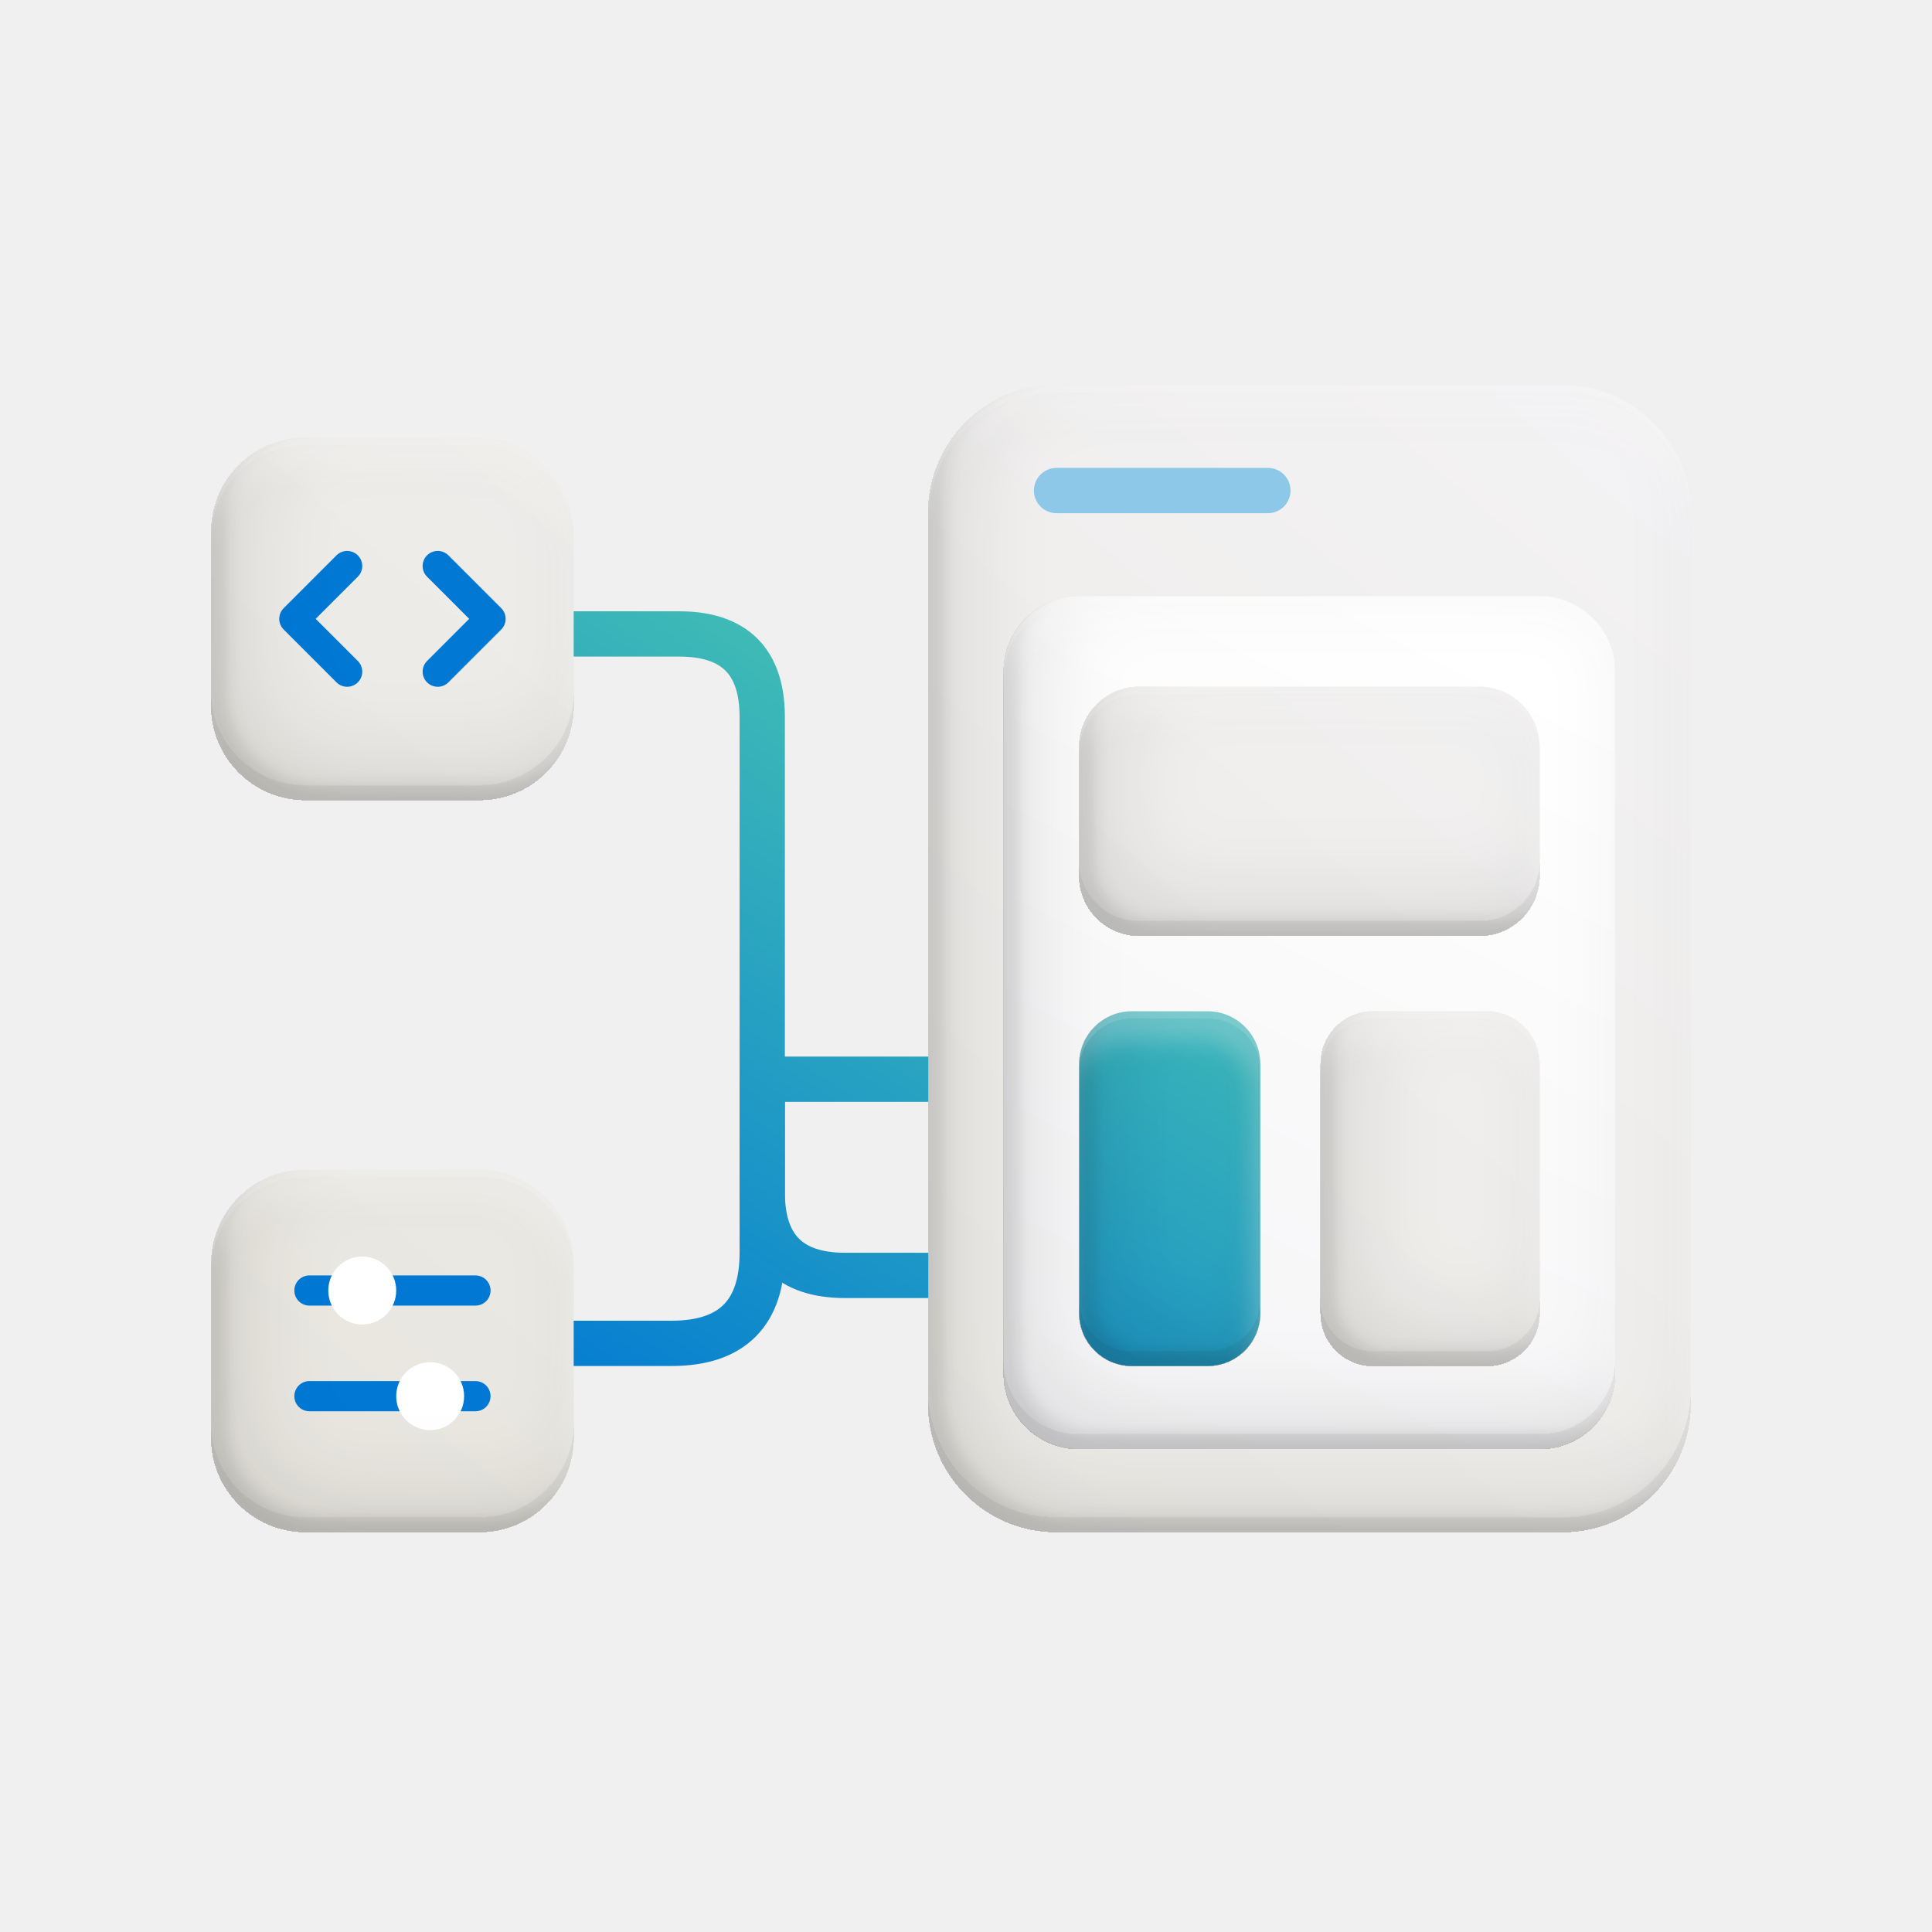
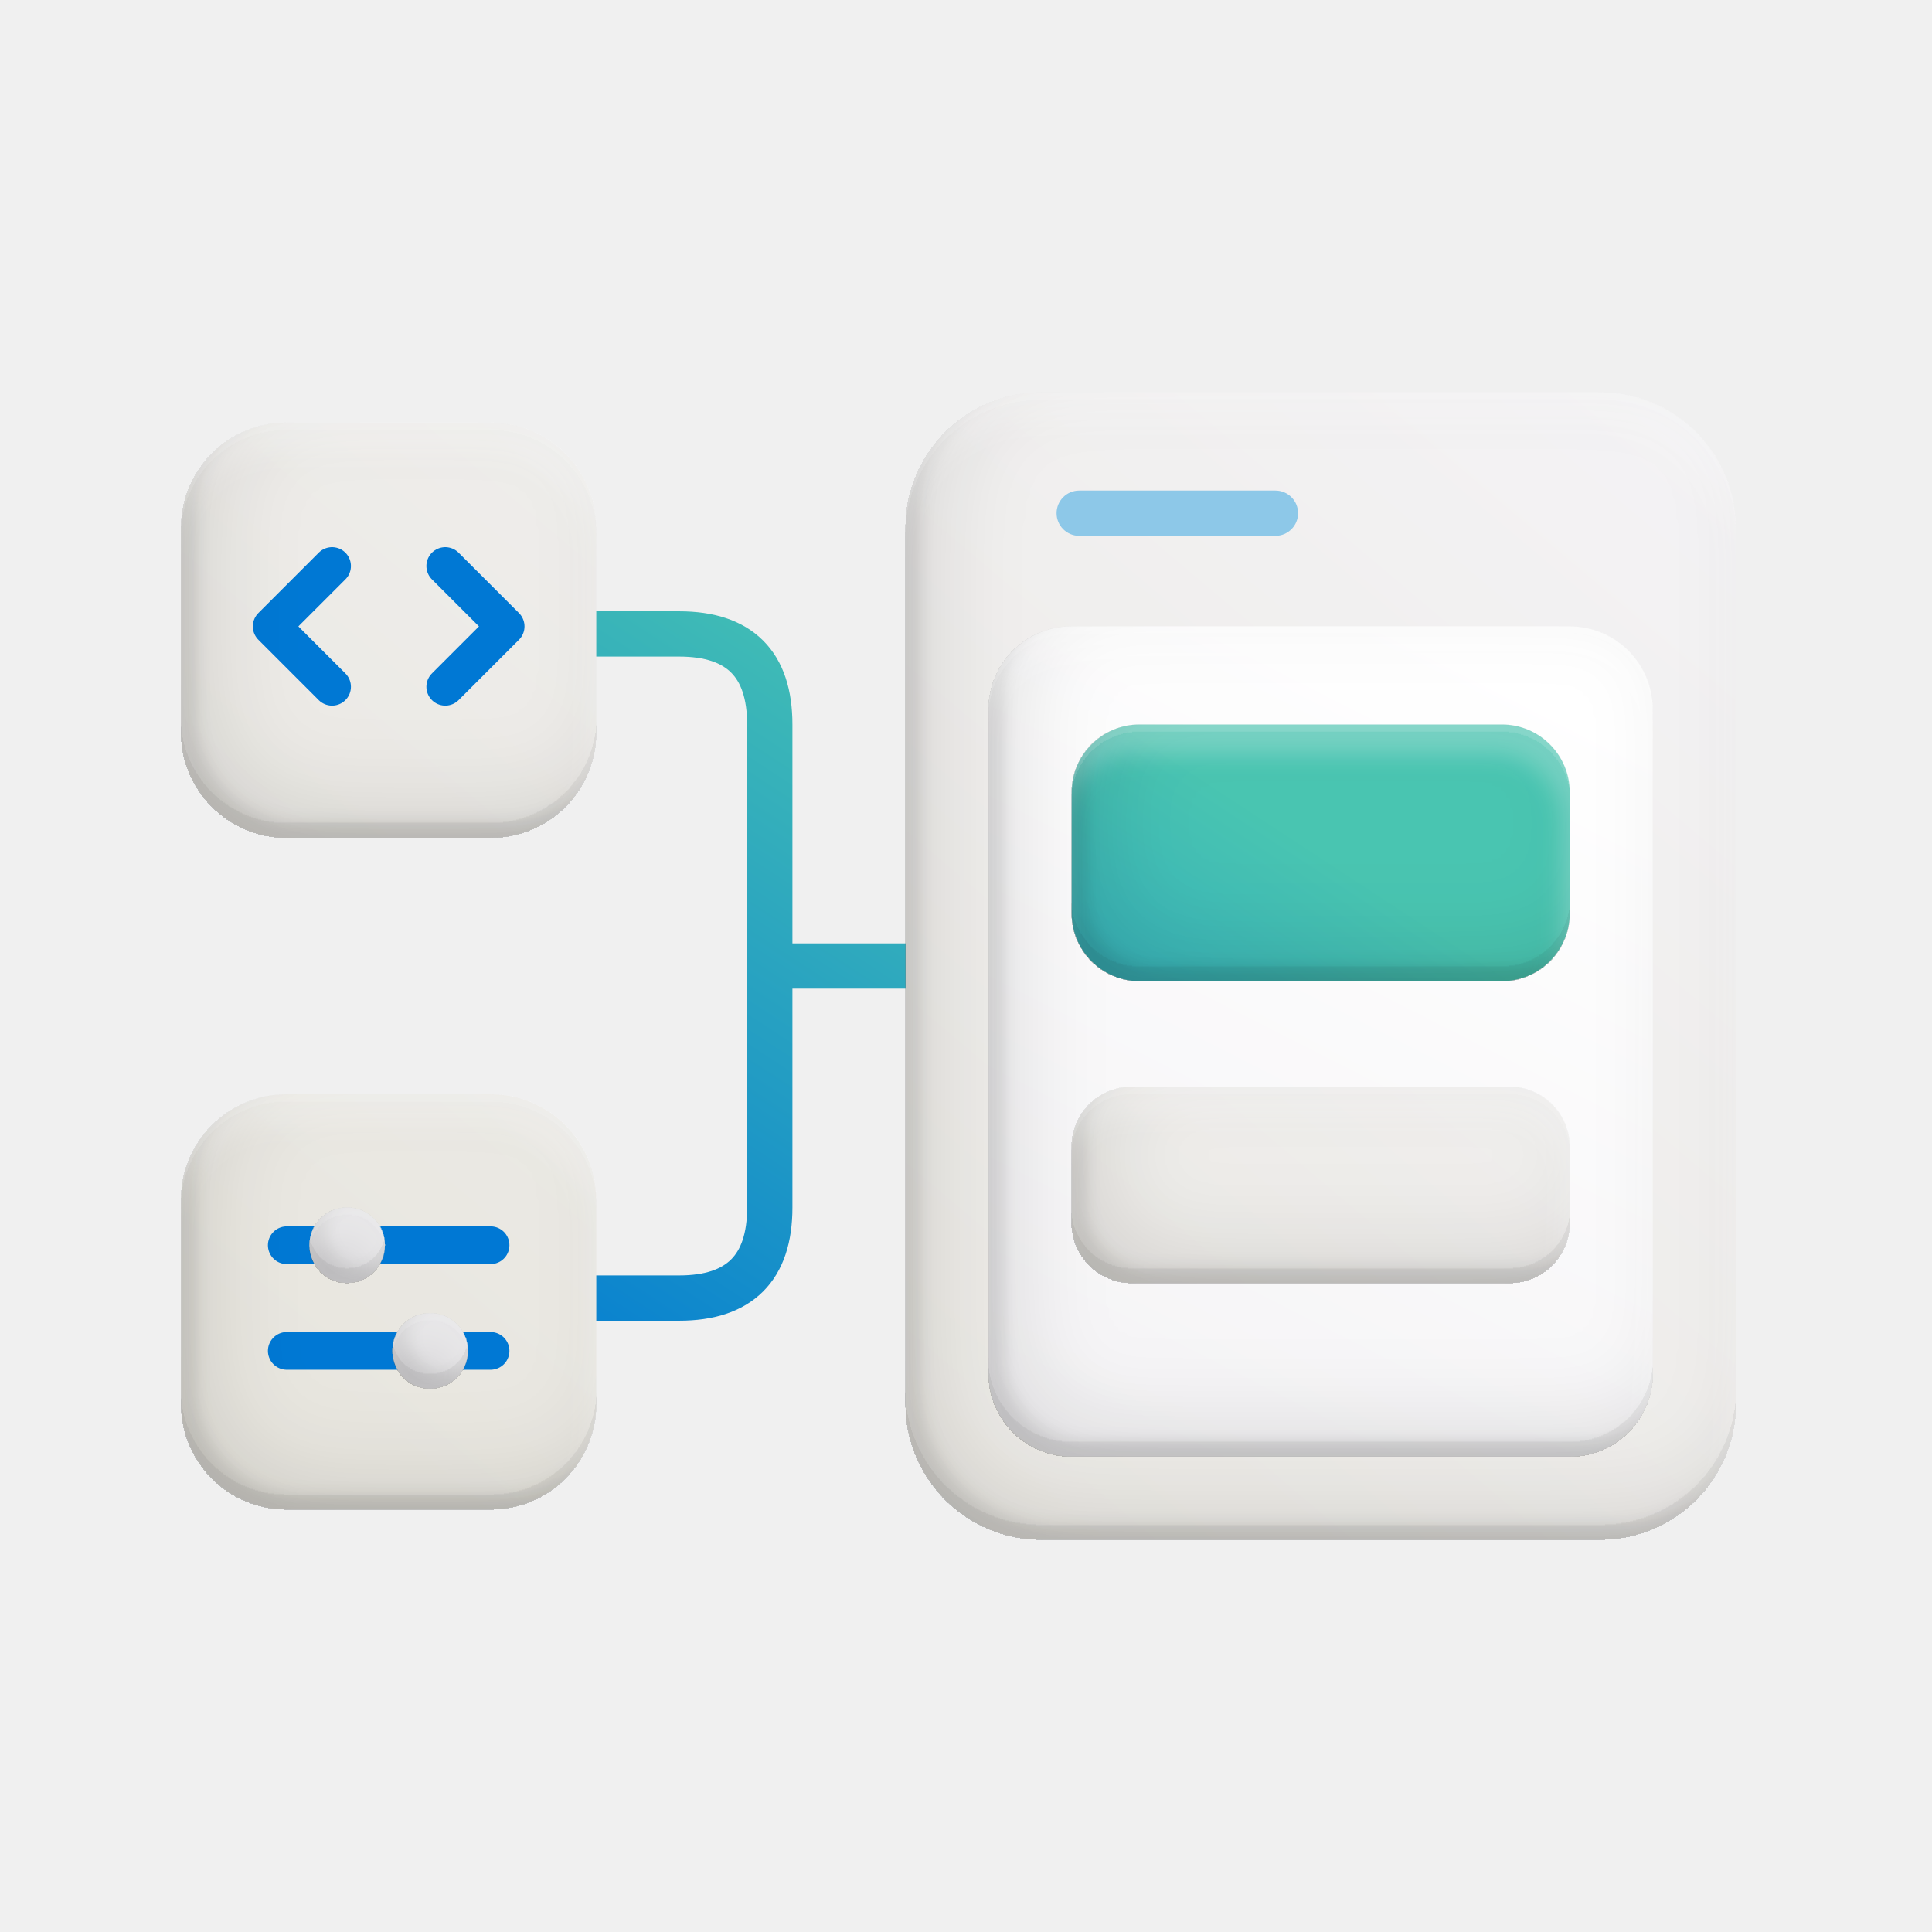
<svg xmlns="http://www.w3.org/2000/svg" width="512" height="512" viewBox="0 0 512 512" fill="none" role="img" aria-labelledby="assemble-title assemble-description">
  <defs>
-     <linearGradient id="assemble-neutral" x1="432" y1="96" x2="150" y2="430" gradientUnits="userSpaceOnUse">
+     <linearGradient id="assemble-neutral" data-art-material="shell" x1="432" y1="96" x2="150" y2="430" gradientUnits="userSpaceOnUse">
      <stop stop-color="#F4F3F5" />
      <stop offset="1" stop-color="#E8E6DF" />
    </linearGradient>
-     <linearGradient id="assemble-highlight" x1="366" y1="156" x2="250" y2="384" gradientUnits="userSpaceOnUse">
+     <linearGradient id="assemble-highlight" data-art-material="recess" x1="366" y1="156" x2="250" y2="384" gradientUnits="userSpaceOnUse">
      <stop stop-color="white" />
      <stop offset="1" stop-color="#F4F3F5" />
    </linearGradient>
-     <linearGradient id="assemble-azure" x1="422" y1="32" x2="160" y2="432" gradientUnits="userSpaceOnUse">
+     <linearGradient id="assemble-azure" data-art-material="accent" x1="422" y1="32" x2="160" y2="432" gradientUnits="userSpaceOnUse">
      <stop offset="0.421" stop-color="#49C5B1" />
      <stop offset="0.934" stop-color="#0078D4" />
    </linearGradient>
    <filter id="assemble-bevel" x="-15%" y="-15%" width="130%" height="130%" color-interpolation-filters="sRGB">
      <feFlood flood-opacity="0" result="BackgroundImageFix" />
      <feBlend mode="normal" in="SourceGraphic" in2="BackgroundImageFix" result="shape" />
      <feColorMatrix in="SourceAlpha" type="matrix" values="0 0 0 0 0 0 0 0 0 0 0 0 0 0 0 0 0 0 127 0" result="hardAlpha" />
      <feOffset dx="4" dy="-4" />
      <feGaussianBlur stdDeviation="2" />
      <feComposite in2="hardAlpha" operator="arithmetic" k2="-1" k3="1" />
      <feColorMatrix type="matrix" values="0 0 0 0 0 0 0 0 0 0 0 0 0 0 0 0 0 0 0.1 0" />
      <feBlend mode="multiply" in2="shape" result="edge" />
      <feColorMatrix in="SourceAlpha" type="matrix" values="0 0 0 0 0 0 0 0 0 0 0 0 0 0 0 0 0 0 127 0" result="hardAlpha" />
      <feOffset dx="8" dy="-8" />
      <feGaussianBlur stdDeviation="12" />
      <feComposite in2="hardAlpha" operator="arithmetic" k2="-1" k3="1" />
      <feColorMatrix type="matrix" values="0 0 0 0 0 0 0 0 0 0 0 0 0 0 0 0 0 0 0.1 0" />
      <feBlend mode="multiply" in2="edge" result="depth" />
      <feColorMatrix in="SourceAlpha" type="matrix" values="0 0 0 0 0 0 0 0 0 0 0 0 0 0 0 0 0 0 127 0" result="hardAlpha" />
      <feOffset dx="-2" dy="8" />
      <feGaussianBlur stdDeviation="3" />
      <feComposite in2="hardAlpha" operator="arithmetic" k2="-1" k3="1" />
      <feColorMatrix type="matrix" values="0 0 0 0 1 0 0 0 0 1 0 0 0 0 1 0 0 0 0.25 0" />
      <feBlend mode="normal" in2="depth" result="highlight" />
      <feColorMatrix in="SourceAlpha" type="matrix" values="0 0 0 0 0 0 0 0 0 0 0 0 0 0 0 0 0 0 127 0" result="hardAlpha" />
      <feOffset dy="-4" />
      <feComposite in2="hardAlpha" operator="arithmetic" k2="-1" k3="1" />
      <feColorMatrix type="matrix" values="0 0 0 0 0 0 0 0 0 0 0 0 0 0 0 0 0 0 0.05 0" />
      <feBlend mode="normal" in2="highlight" result="lower-edge" />
      <feColorMatrix in="SourceAlpha" type="matrix" values="0 0 0 0 0 0 0 0 0 0 0 0 0 0 0 0 0 0 127 0" result="hardAlpha" />
      <feOffset dy="2" />
      <feComposite in2="hardAlpha" operator="arithmetic" k2="-1" k3="1" />
      <feColorMatrix type="matrix" values="0 0 0 0 1 0 0 0 0 1 0 0 0 0 1 0 0 0 0.12 0" />
      <feBlend mode="normal" in2="lower-edge" />
    </filter>
  </defs>
  <g id="connection" stroke="url(#assemble-azure)" stroke-width="12" stroke-linecap="round" stroke-linejoin="round">
-     <path d="M144 168H180Q202 168 202 190V316Q202 338 224 338H288" />
-     <path d="M144 356H178Q202 356 202 332V286H288" />
+     <path d="M158 168H180Q204 168 204 192V320Q204 344 180 344H158M204 256H264" />
  </g>
  <g id="subject">
-     <rect x="246" y="102" width="202" height="304" rx="34" fill="url(#assemble-neutral)" filter="url(#assemble-bevel)" />
-     <rect x="266" y="158" width="162" height="226" rx="20" fill="url(#assemble-highlight)" filter="url(#assemble-bevel)" />
-     <rect x="274" y="124" width="68" height="12" rx="6" fill="#8DC8E8" />
-     <rect x="286" y="182" width="122" height="66" rx="16" fill="url(#assemble-neutral)" filter="url(#assemble-bevel)" />
-     <rect x="286" y="268" width="48" height="94" rx="14" fill="url(#assemble-azure)" filter="url(#assemble-bevel)" />
-     <rect x="350" y="268" width="58" height="94" rx="14" fill="url(#assemble-neutral)" filter="url(#assemble-bevel)" />
+     <rect x="240" y="104" width="220" height="304" rx="36" fill="url(#assemble-neutral)" filter="url(#assemble-bevel)" />
+     <rect x="262" y="166" width="176" height="220" rx="22" fill="url(#assemble-highlight)" filter="url(#assemble-bevel)" />
+     <rect x="280" y="130" width="64" height="12" rx="6" fill="#8DC8E8" data-art-material="detail" />
+     <rect x="284" y="192" width="132" height="68" rx="18" fill="url(#assemble-azure)" filter="url(#assemble-bevel)" />
+     <rect x="284" y="288" width="132" height="52" rx="16" fill="url(#assemble-neutral)" filter="url(#assemble-bevel)" />
  </g>
  <g id="source-project" filter="url(#assemble-bevel)">
-     <rect x="56" y="116" width="96" height="96" rx="25" fill="url(#assemble-neutral)" />
-     <path d="M92 150L78 164L92 178M116 150L130 164L116 178" stroke="#0078D4" stroke-width="8" stroke-linecap="round" stroke-linejoin="round" />
+     <rect x="48" y="112" width="110" height="110" rx="28" fill="url(#assemble-neutral)" />
+     <path d="M88 150L72 166L88 182M118 150L134 166L118 182" stroke="#0078D4" data-art-material="ink" stroke-width="10" stroke-linecap="round" stroke-linejoin="round" />
  </g>
  <g id="resource" filter="url(#assemble-bevel)">
-     <rect x="56" y="310" width="96" height="96" rx="25" fill="url(#assemble-neutral)" />
-     <path d="M82 342H126M82 370H126" stroke="#0078D4" stroke-width="8" stroke-linecap="round" />
-     <circle cx="96" cy="342" r="9" fill="white" />
-     <circle cx="114" cy="370" r="9" fill="white" />
+     <rect x="48" y="290" width="110" height="110" rx="28" fill="url(#assemble-neutral)" />
+     <path d="M76 330H130M76 358H130" stroke="#0078D4" data-art-material="ink" stroke-width="10" stroke-linecap="round" />
+     <circle cx="92" cy="330" r="10" fill="url(#assemble-highlight)" filter="url(#assemble-bevel)" />
+     <circle cx="114" cy="358" r="10" fill="url(#assemble-highlight)" filter="url(#assemble-bevel)" />
  </g>
</svg>
